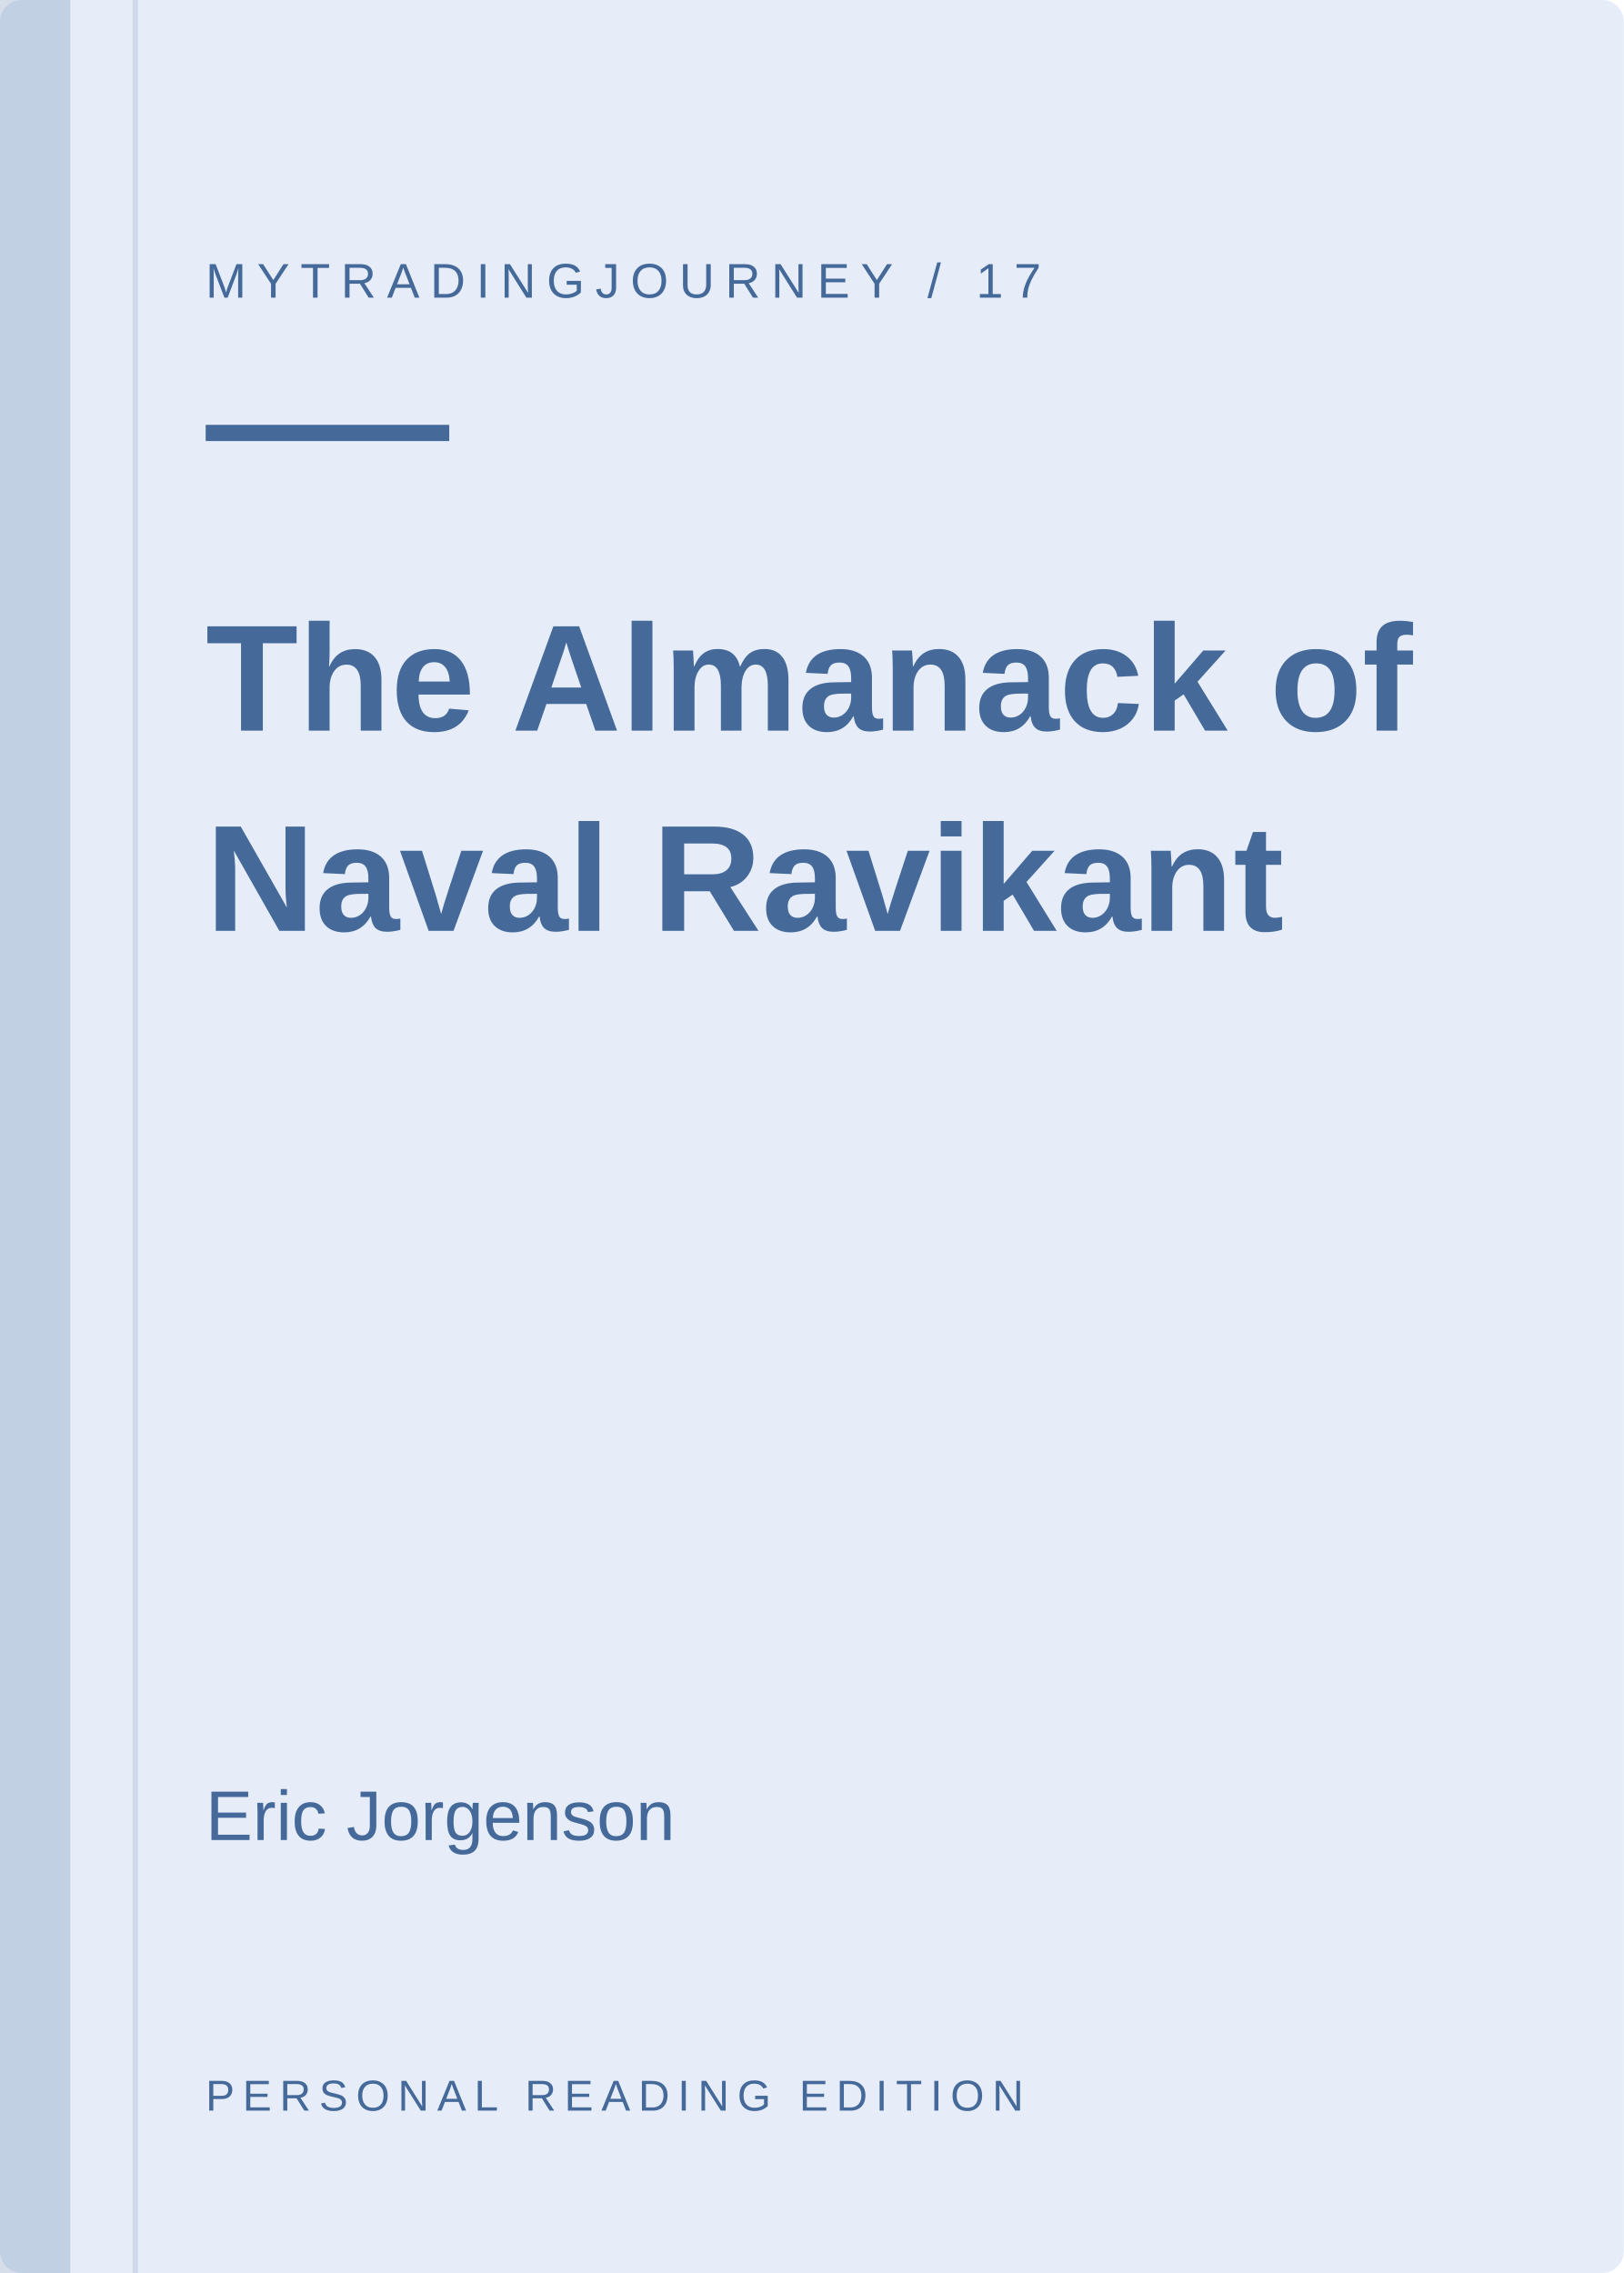
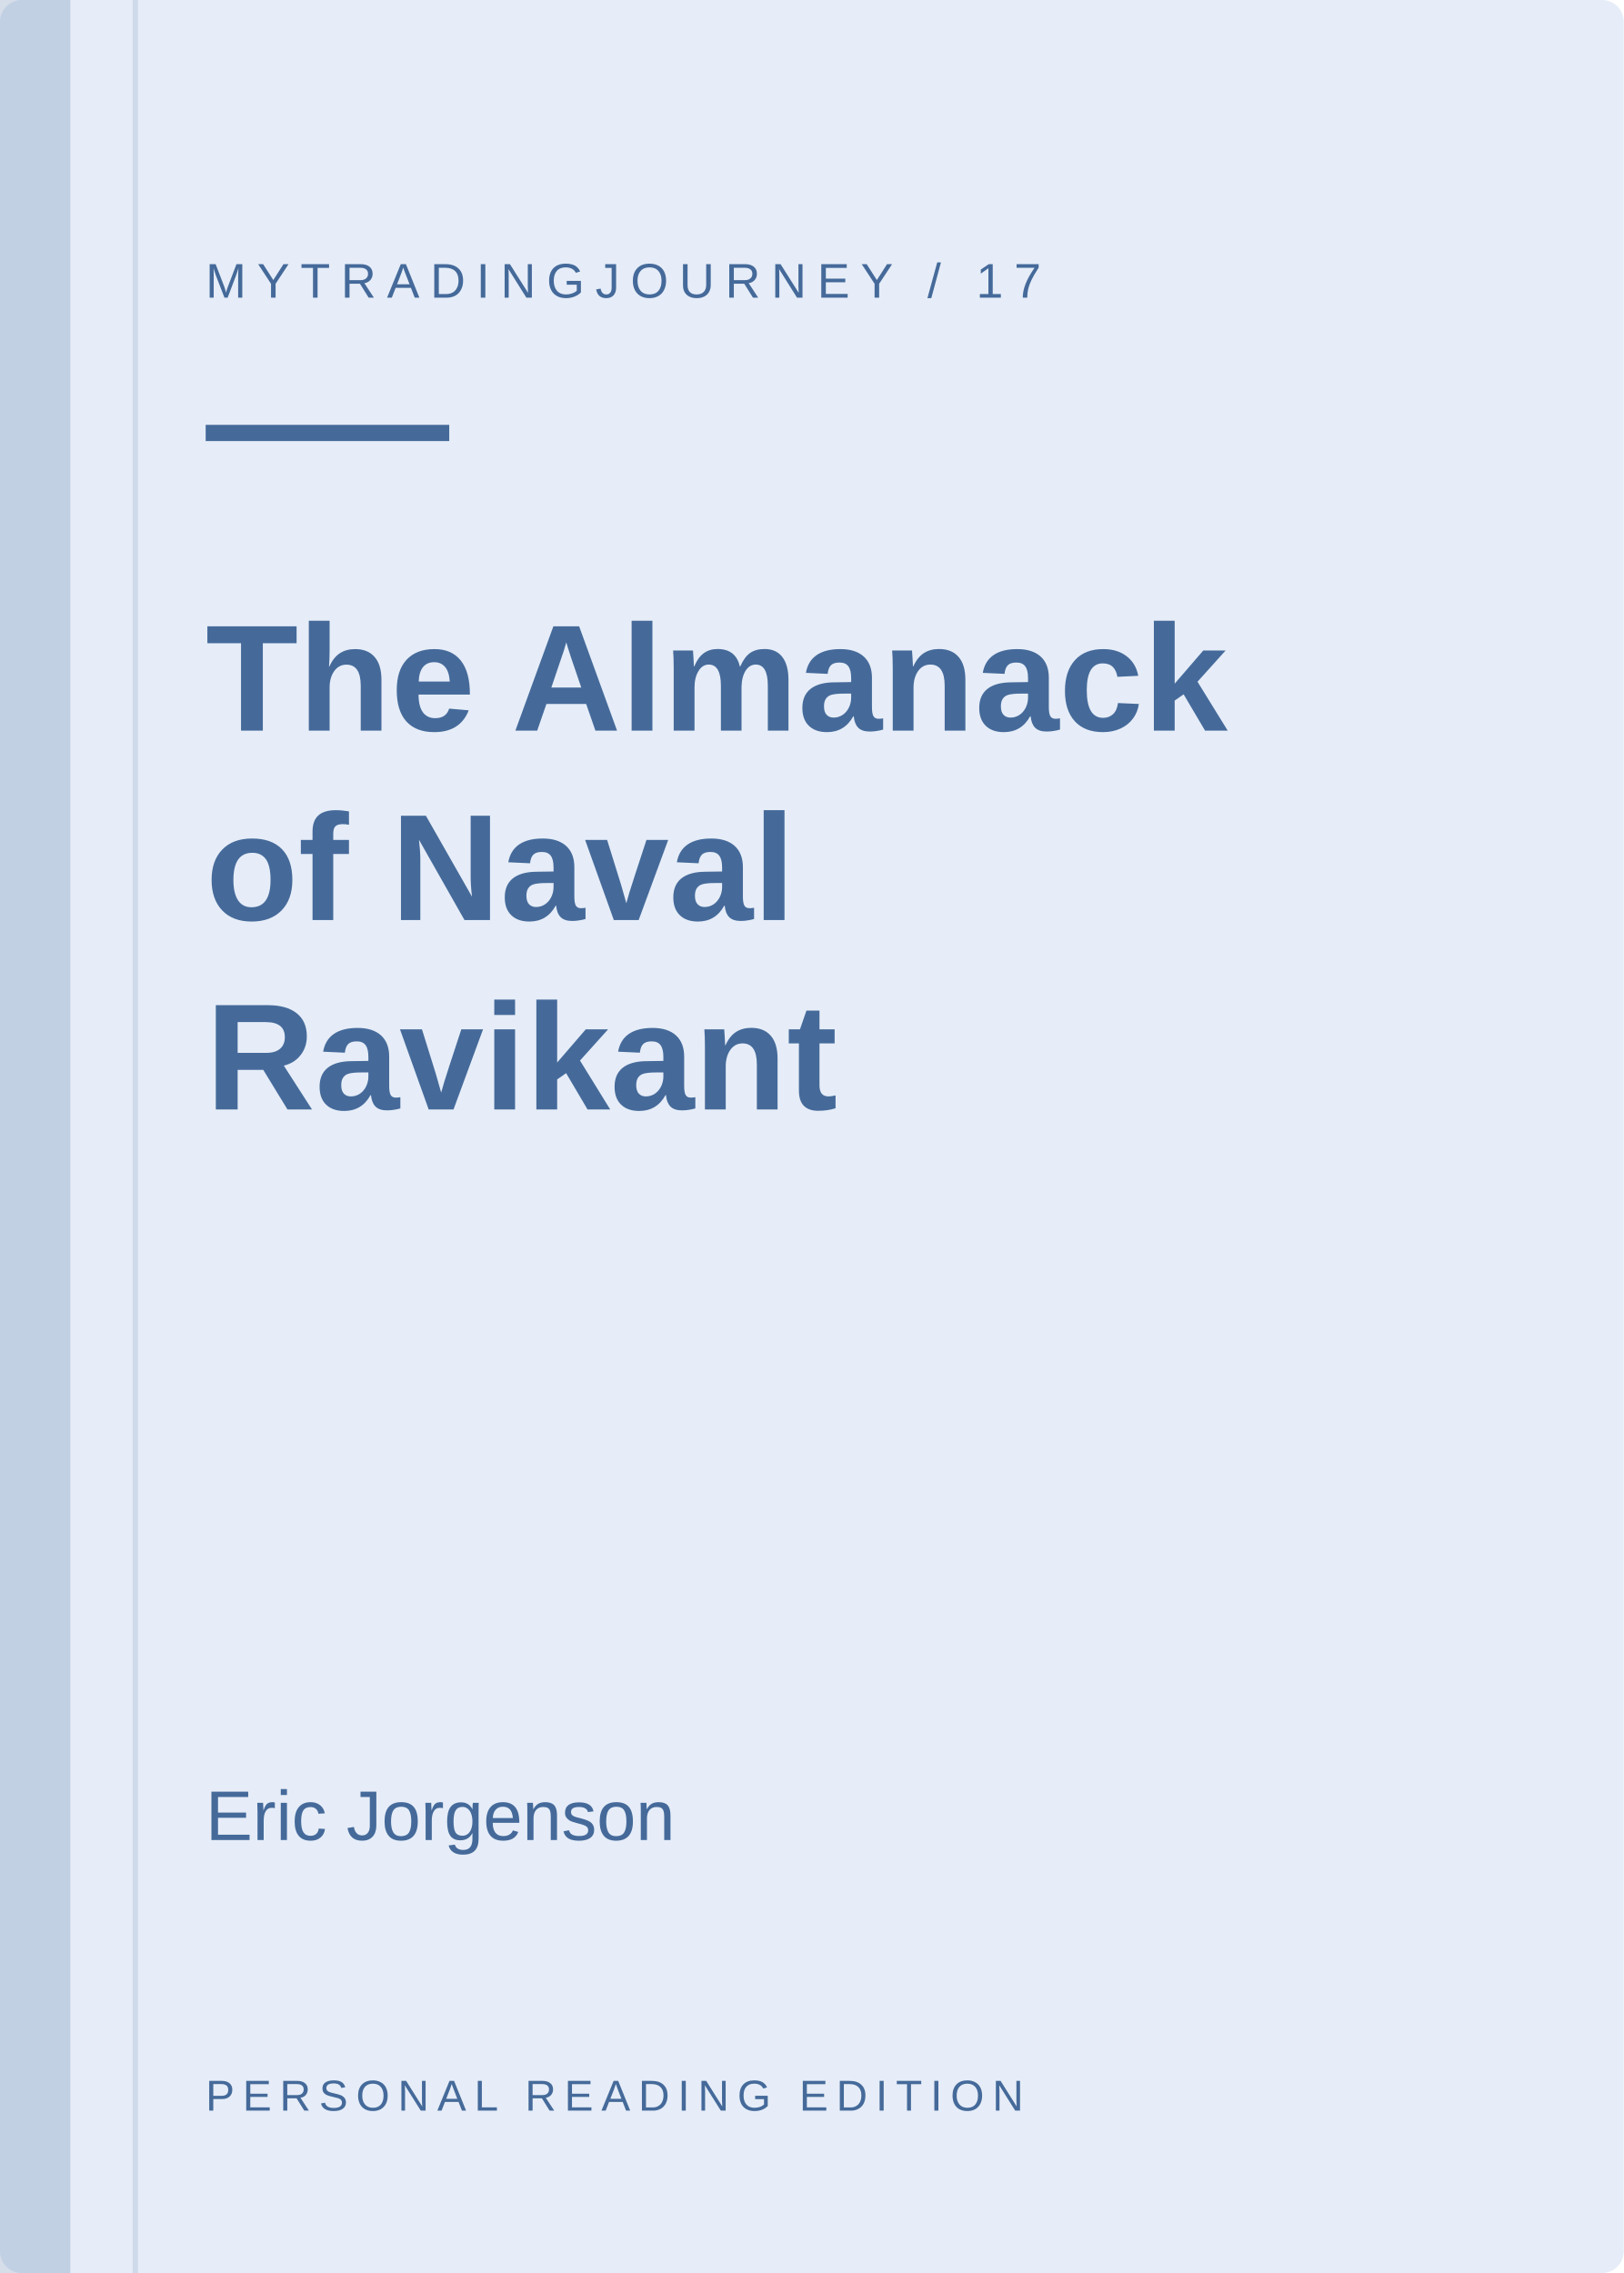
<svg xmlns="http://www.w3.org/2000/svg" width="300" height="420" viewBox="0 0 300 420">
  <rect width="300" height="420" rx="4" fill="#e6edf8" />
  <rect width="13" height="420" fill="#456a9a" opacity=".22" />
  <path d="M25 0v420" stroke="#456a9a" opacity=".15" />
  <text x="38" y="55" font-family="Arial,sans-serif" font-size="9" letter-spacing="2" fill="#456a9a">MYTRADINGJOURNEY / 17</text>
  <path d="M38 80h45" stroke="#456a9a" stroke-width="3" />
  <text font-family="Arial,sans-serif" font-weight="700" font-size="28" fill="#456a9a">
-     <tspan x="38" y="135">The Almanack of</tspan>
-     <tspan x="38" y="172">Naval Ravikant</tspan>
+     <tspan x="38" y="135">The Almanack</tspan>
+     <tspan x="38" y="170">of Naval</tspan>
+     <tspan x="38" y="205">Ravikant</tspan>
  </text>
  <text x="38" y="340" font-family="Arial,sans-serif" font-size="13" fill="#456a9a">Eric Jorgenson</text>
  <text x="38" y="390" font-family="Arial,sans-serif" font-size="8" letter-spacing="1.5" fill="#456a9a">PERSONAL READING EDITION</text>
</svg>
